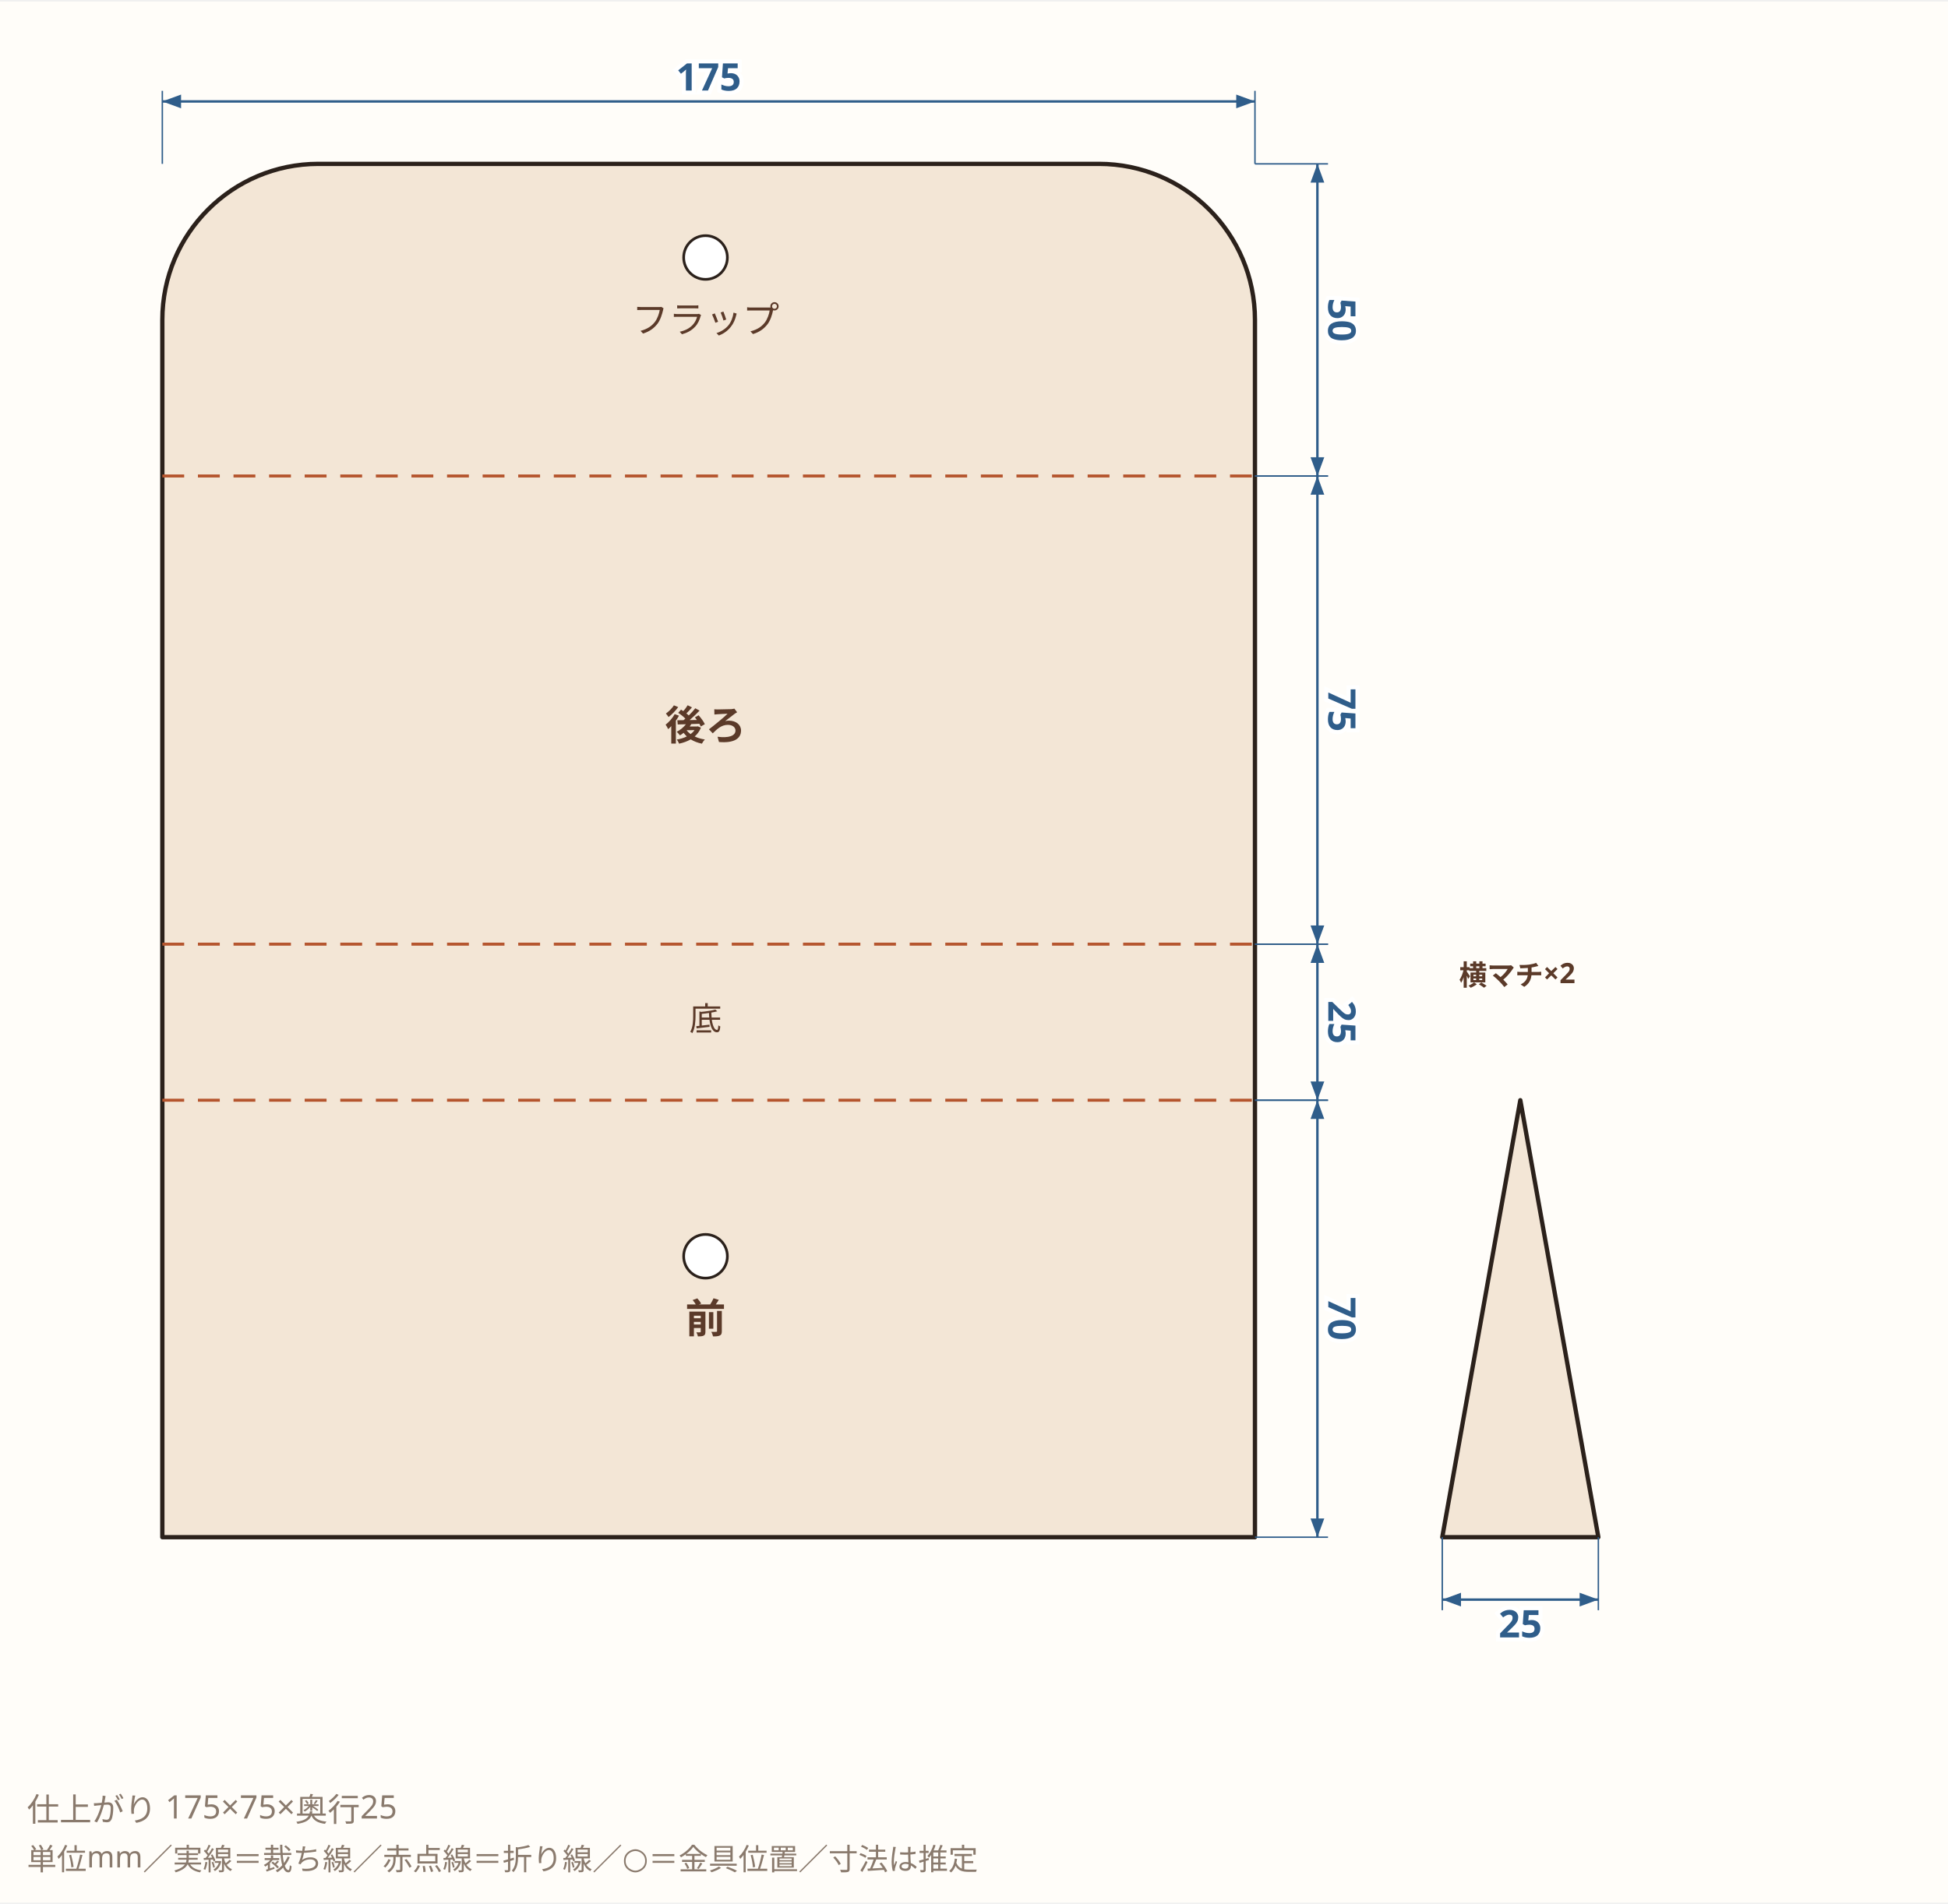
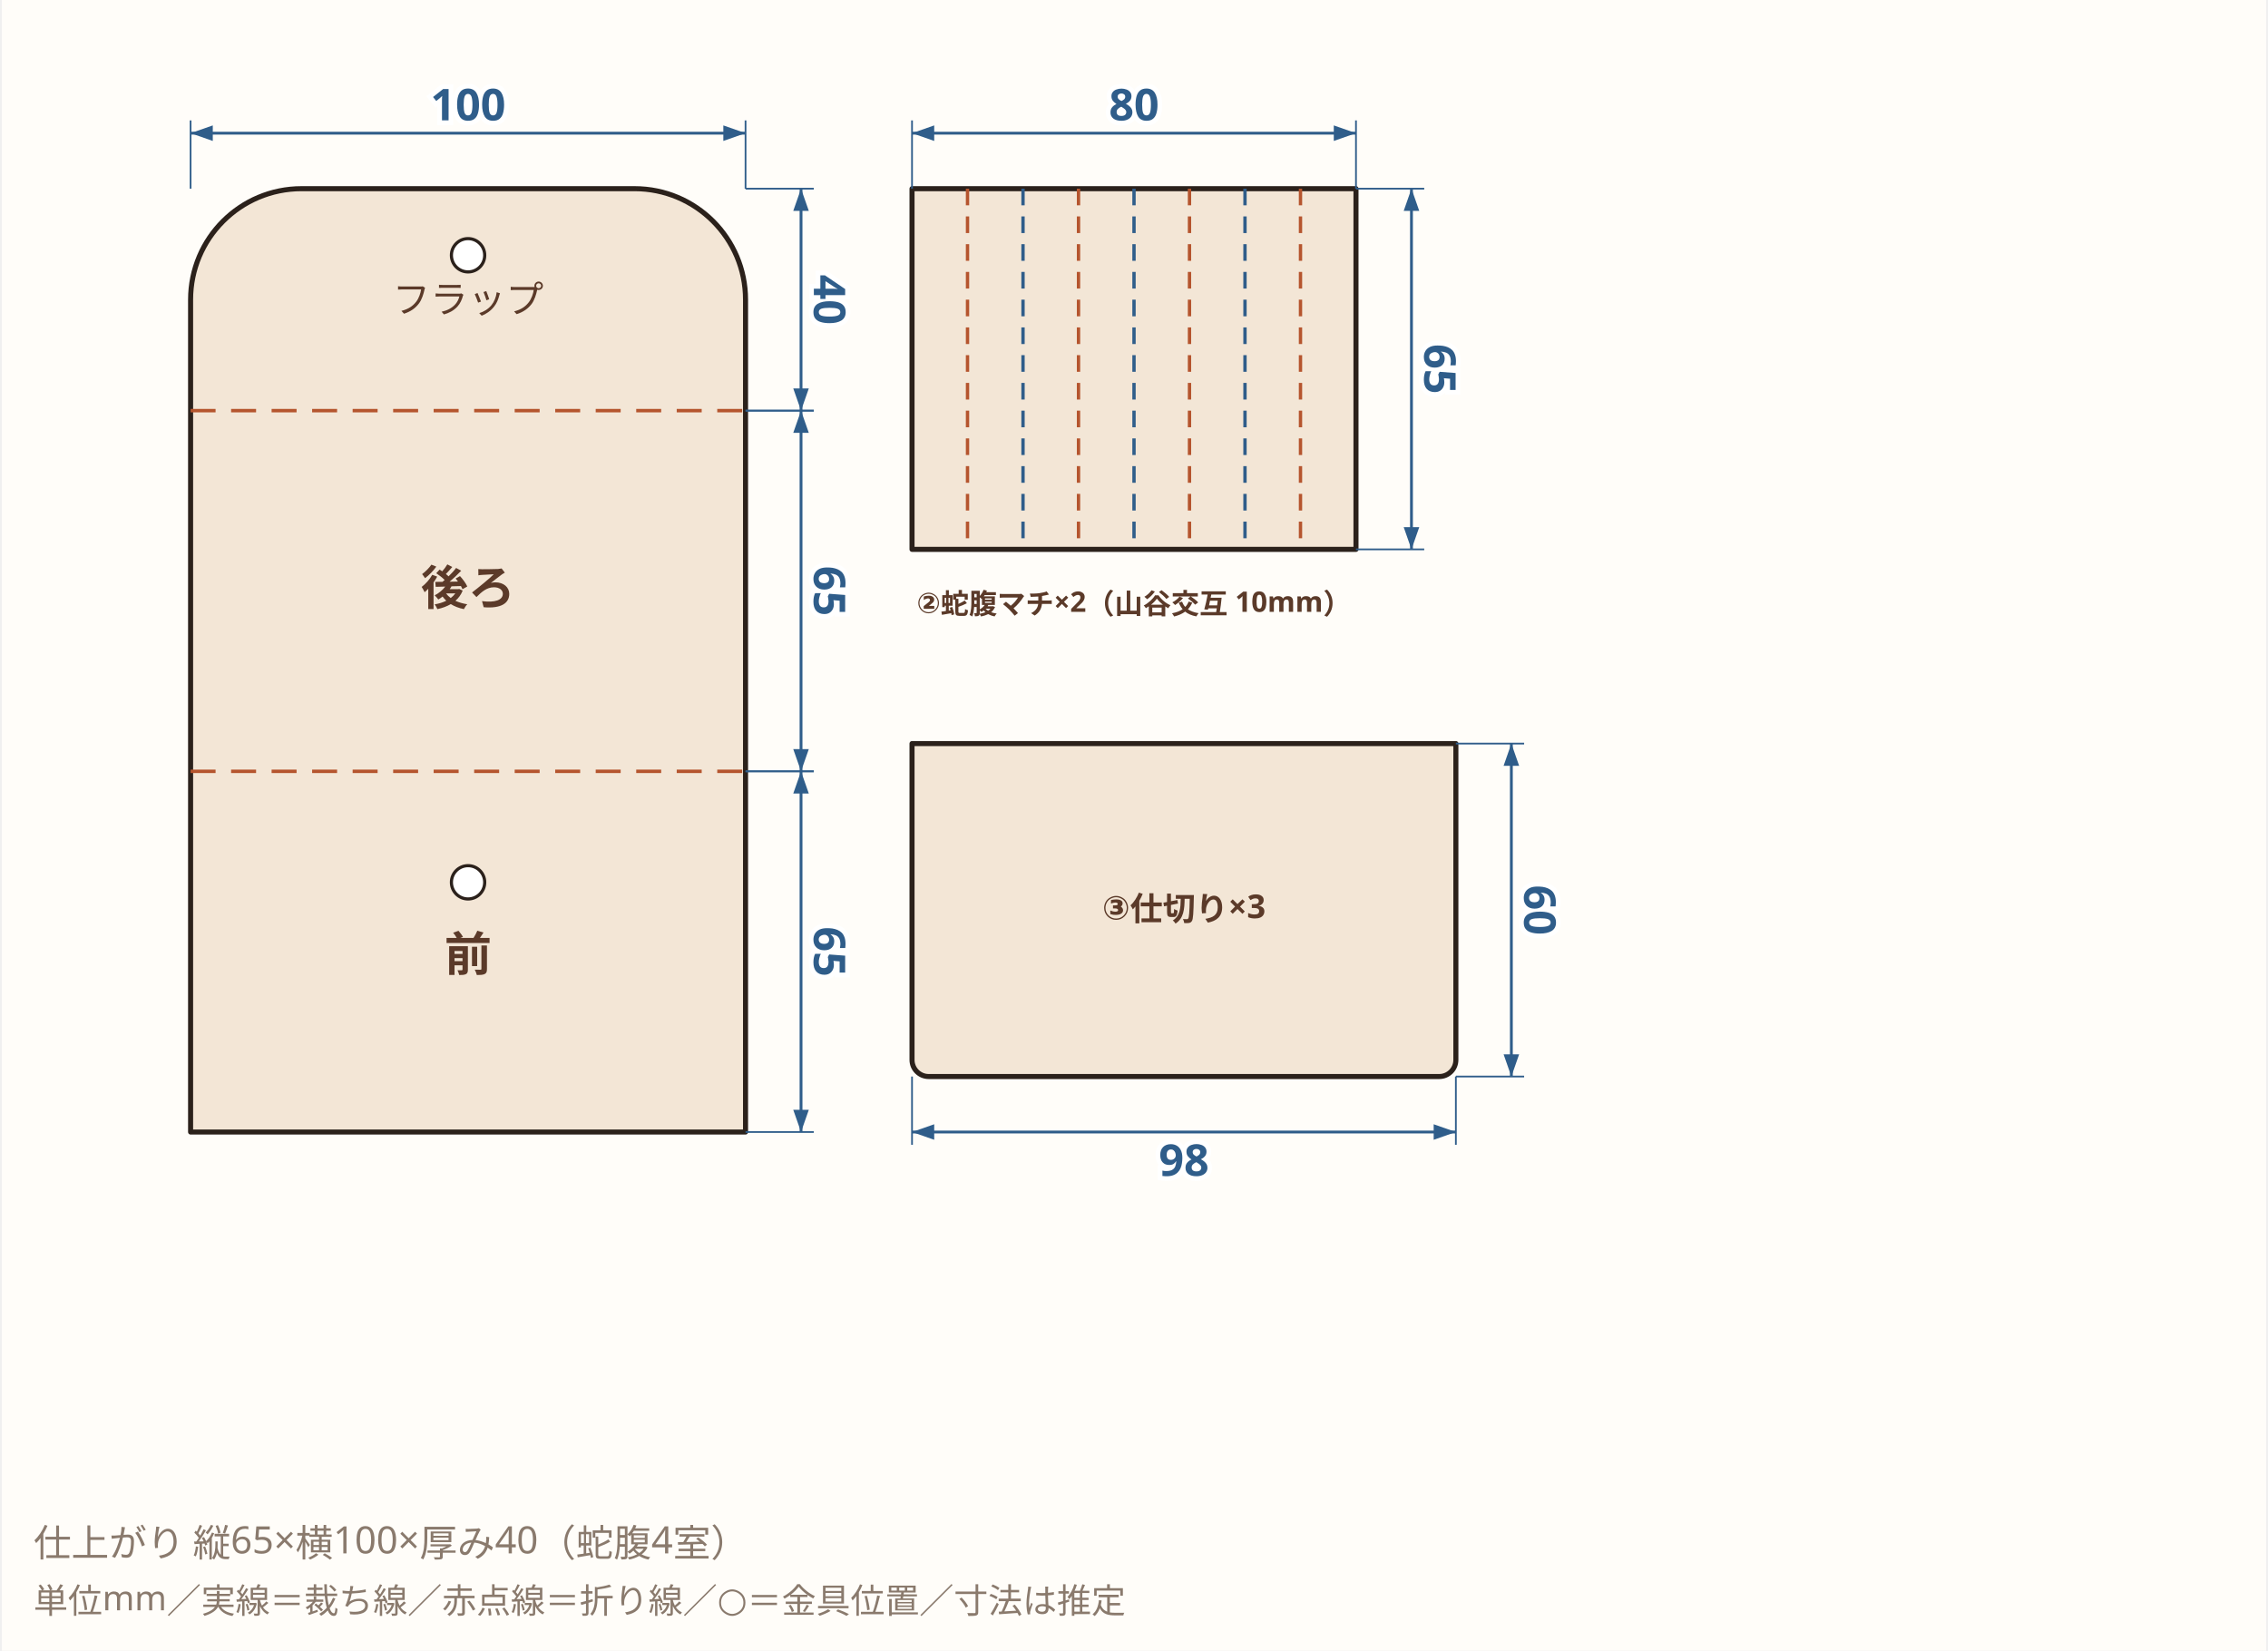
- <svg xmlns="http://www.w3.org/2000/svg" viewBox="-26.0 -26.0 312.0 304.5" width="312" height="305">
-   <rect x="-26.0" y="-26.0" width="312.0" height="304.533" fill="#fffdf9" />
-   <path d="M25,0 L150,0 A25,25 0 0 1 175,25 L175,220 L0,220 L0,25 A25,25 0 0 1 25,0 Z" fill="#f3e6d6" stroke="#2b211b" stroke-width="0.69" stroke-linejoin="round" />
-   <line x1="0" y1="50" x2="175" y2="50" stroke="#b5552e" stroke-width="0.48" stroke-dasharray="3.5 2.2" />
-   <line x1="0" y1="125" x2="175" y2="125" stroke="#b5552e" stroke-width="0.48" stroke-dasharray="3.5 2.2" />
-   <line x1="0" y1="150" x2="175" y2="150" stroke="#b5552e" stroke-width="0.48" stroke-dasharray="3.5 2.2" />
-   <text x="87.0" y="25.0" font-size="5.9" fill="#5b3a29" text-anchor="middle" dominant-baseline="middle" font-weight="400" font-family="sans-serif">フラップ</text>
-   <text x="87.0" y="90.0" font-size="6.5" fill="#5b3a29" text-anchor="middle" dominant-baseline="middle" font-weight="700" font-family="sans-serif">後ろ</text>
-   <text x="87.0" y="137.0" font-size="5.2" fill="#5b3a29" text-anchor="middle" dominant-baseline="middle" font-weight="400" font-family="sans-serif">底</text>
-   <text x="87.0" y="185.0" font-size="6.5" fill="#5b3a29" text-anchor="middle" dominant-baseline="middle" font-weight="700" font-family="sans-serif">前</text>
-   <circle cx="87" cy="15" r="3.5" fill="#fff" stroke="#2b211b" stroke-width="0.43" />
-   <circle cx="87" cy="175" r="3.5" fill="#fff" stroke="#2b211b" stroke-width="0.43" />
-   <line x1="0.0" y1="0.0" x2="0.0" y2="-11.7" stroke="#2f5d8a" stroke-width="0.23" />
-   <line x1="175.0" y1="0.0" x2="175.0" y2="-11.7" stroke="#2f5d8a" stroke-width="0.23" />
-   <line x1="0.0" y1="-10.0" x2="175.0" y2="-10.0" stroke="#2f5d8a" stroke-width="0.39" />
-   <path d="M0.0,-10.0 L3.0,-8.9 L3.0,-11.1 Z" fill="#2f5d8a" />
-   <path d="M175.0,-10.0 L172.0,-8.9 L172.0,-11.1 Z" fill="#2f5d8a" />
-   <text x="87.5" y="-13.9" font-size="6.1" fill="#2f5d8a" text-anchor="middle" dominant-baseline="middle" font-family="sans-serif" font-weight="700" transform="rotate(0.0 87.5 -13.9)" paint-order="stroke" stroke="#fff" stroke-width="1.3">175</text>
-   <line x1="175.0" y1="0.0" x2="186.7" y2="0.0" stroke="#2f5d8a" stroke-width="0.23" />
-   <line x1="175.0" y1="50.0" x2="186.7" y2="50.0" stroke="#2f5d8a" stroke-width="0.23" />
-   <line x1="185.0" y1="0.0" x2="185.0" y2="50.0" stroke="#2f5d8a" stroke-width="0.39" />
-   <path d="M185.0,0.0 L183.9,3.0 L186.1,3.0 Z" fill="#2f5d8a" />
-   <path d="M185.0,50.0 L183.9,47.0 L186.1,47.0 Z" fill="#2f5d8a" />
-   <text x="188.9" y="25.0" font-size="6.1" fill="#2f5d8a" text-anchor="middle" dominant-baseline="middle" font-family="sans-serif" font-weight="700" transform="rotate(90.0 188.9 25.0)" paint-order="stroke" stroke="#fff" stroke-width="1.3">50</text>
-   <line x1="175.0" y1="50.0" x2="186.7" y2="50.0" stroke="#2f5d8a" stroke-width="0.23" />
-   <line x1="175.0" y1="125.0" x2="186.7" y2="125.0" stroke="#2f5d8a" stroke-width="0.23" />
-   <line x1="185.0" y1="50.0" x2="185.0" y2="125.0" stroke="#2f5d8a" stroke-width="0.39" />
-   <path d="M185.0,50.0 L183.9,53.0 L186.1,53.0 Z" fill="#2f5d8a" />
-   <path d="M185.0,125.0 L183.9,122.0 L186.1,122.0 Z" fill="#2f5d8a" />
-   <text x="188.9" y="87.5" font-size="6.1" fill="#2f5d8a" text-anchor="middle" dominant-baseline="middle" font-family="sans-serif" font-weight="700" transform="rotate(90.0 188.9 87.5)" paint-order="stroke" stroke="#fff" stroke-width="1.3">75</text>
-   <line x1="175.0" y1="125.0" x2="186.7" y2="125.0" stroke="#2f5d8a" stroke-width="0.23" />
-   <line x1="175.0" y1="150.0" x2="186.7" y2="150.0" stroke="#2f5d8a" stroke-width="0.23" />
-   <line x1="185.0" y1="125.0" x2="185.0" y2="150.0" stroke="#2f5d8a" stroke-width="0.39" />
-   <path d="M185.0,125.0 L183.9,128.0 L186.1,128.0 Z" fill="#2f5d8a" />
-   <path d="M185.0,150.0 L183.9,147.0 L186.1,147.0 Z" fill="#2f5d8a" />
-   <text x="188.9" y="137.5" font-size="6.1" fill="#2f5d8a" text-anchor="middle" dominant-baseline="middle" font-family="sans-serif" font-weight="700" transform="rotate(90.0 188.9 137.5)" paint-order="stroke" stroke="#fff" stroke-width="1.3">25</text>
-   <line x1="175.0" y1="150.0" x2="186.7" y2="150.0" stroke="#2f5d8a" stroke-width="0.23" />
-   <line x1="175.0" y1="220.0" x2="186.7" y2="220.0" stroke="#2f5d8a" stroke-width="0.23" />
-   <line x1="185.0" y1="150.0" x2="185.0" y2="220.0" stroke="#2f5d8a" stroke-width="0.39" />
-   <path d="M185.0,150.0 L183.9,153.0 L186.1,153.0 Z" fill="#2f5d8a" />
-   <path d="M185.0,220.0 L183.9,217.0 L186.1,217.0 Z" fill="#2f5d8a" />
-   <text x="188.9" y="185.0" font-size="6.1" fill="#2f5d8a" text-anchor="middle" dominant-baseline="middle" font-family="sans-serif" font-weight="700" transform="rotate(90.0 188.9 185.0)" paint-order="stroke" stroke="#fff" stroke-width="1.3">70</text>
-   <path d="M205.0,220.0 L230.0,220.0 L217.5,150.0 Z" fill="#f3e6d6" stroke="#2b211b" stroke-width="0.69" stroke-linejoin="round" />
-   <text x="217.0" y="130.0" font-size="4.5" fill="#5b3a29" text-anchor="middle" dominant-baseline="middle" font-weight="700" font-family="sans-serif">横マチ×2</text>
-   <line x1="205.0" y1="220.0" x2="205.0" y2="231.7" stroke="#2f5d8a" stroke-width="0.23" />
-   <line x1="230.0" y1="220.0" x2="230.0" y2="231.7" stroke="#2f5d8a" stroke-width="0.23" />
-   <line x1="205.0" y1="230.0" x2="230.0" y2="230.0" stroke="#2f5d8a" stroke-width="0.39" />
-   <path d="M205.0,230.0 L208.0,231.1 L208.0,228.9 Z" fill="#2f5d8a" />
-   <path d="M230.0,230.0 L227.0,231.1 L227.0,228.9 Z" fill="#2f5d8a" />
-   <text x="217.5" y="233.9" font-size="6.1" fill="#2f5d8a" text-anchor="middle" dominant-baseline="middle" font-family="sans-serif" font-weight="700" transform="rotate(0.0 217.5 233.9)" paint-order="stroke" stroke="#fff" stroke-width="1.3">25</text>
-   <text x="-21.7" y="265.5" font-size="5.2" fill="#8a7a6d" font-family="sans-serif">仕上がり 175×75×奥行25</text>
-   <text x="-21.7" y="273.3" font-size="4.8" fill="#8a7a6d" font-family="sans-serif">単位mm／実線＝裁ち線／赤点線＝折り線／○＝金具位置／寸法は推定</text>
+ <svg xmlns="http://www.w3.org/2000/svg" viewBox="-34.0 -34.0 408.0 297.5" width="408" height="297">
+   <rect x="-34.0" y="-34.0" width="408.0" height="297.467" fill="#fffdf9" />
+   <path d="M20,0 L80,0 A20,20 0 0 1 100,20 L100,170 L0,170 L0,20 A20,20 0 0 1 20,0 Z" fill="#f3e6d6" stroke="#2b211b" stroke-width="0.91" stroke-linejoin="round" />
+   <line x1="0" y1="40" x2="100" y2="40" stroke="#b5552e" stroke-width="0.62" stroke-dasharray="4.5 2.8" />
+   <line x1="0" y1="105" x2="100" y2="105" stroke="#b5552e" stroke-width="0.62" stroke-dasharray="4.5 2.8" />
+   <text x="50.0" y="20.0" font-size="6.8" fill="#5b3a29" text-anchor="middle" dominant-baseline="middle" font-weight="400" font-family="sans-serif">フラップ</text>
+   <text x="50.0" y="72.0" font-size="8.5" fill="#5b3a29" text-anchor="middle" dominant-baseline="middle" font-weight="700" font-family="sans-serif">後ろ</text>
+   <text x="50.0" y="138.0" font-size="8.5" fill="#5b3a29" text-anchor="middle" dominant-baseline="middle" font-weight="700" font-family="sans-serif">前</text>
+   <circle cx="50" cy="12" r="3" fill="#fff" stroke="#2b211b" stroke-width="0.57" />
+   <circle cx="50" cy="125" r="3" fill="#fff" stroke="#2b211b" stroke-width="0.57" />
+   <line x1="0.0" y1="0.0" x2="0.0" y2="-12.3" stroke="#2f5d8a" stroke-width="0.31" />
+   <line x1="100.0" y1="0.0" x2="100.0" y2="-12.3" stroke="#2f5d8a" stroke-width="0.31" />
+   <line x1="0.0" y1="-10.0" x2="100.0" y2="-10.0" stroke="#2f5d8a" stroke-width="0.51" />
+   <path d="M0.0,-10.0 L4.0,-8.6 L4.0,-11.4 Z" fill="#2f5d8a" />
+   <path d="M100.0,-10.0 L96.0,-8.6 L96.0,-11.4 Z" fill="#2f5d8a" />
+   <text x="50.0" y="-15.1" font-size="7.9" fill="#2f5d8a" text-anchor="middle" dominant-baseline="middle" font-family="sans-serif" font-weight="700" transform="rotate(0.0 50.0 -15.1)" paint-order="stroke" stroke="#fff" stroke-width="1.7">100</text>
+   <line x1="100.0" y1="0.0" x2="112.3" y2="0.0" stroke="#2f5d8a" stroke-width="0.31" />
+   <line x1="100.0" y1="40.0" x2="112.3" y2="40.0" stroke="#2f5d8a" stroke-width="0.31" />
+   <line x1="110.0" y1="0.0" x2="110.0" y2="40.0" stroke="#2f5d8a" stroke-width="0.51" />
+   <path d="M110.0,0.0 L108.6,4.0 L111.4,4.0 Z" fill="#2f5d8a" />
+   <path d="M110.0,40.0 L108.6,36.0 L111.4,36.0 Z" fill="#2f5d8a" />
+   <text x="115.1" y="20.0" font-size="7.9" fill="#2f5d8a" text-anchor="middle" dominant-baseline="middle" font-family="sans-serif" font-weight="700" transform="rotate(90.0 115.1 20.0)" paint-order="stroke" stroke="#fff" stroke-width="1.7">40</text>
+   <line x1="100.0" y1="40.0" x2="112.3" y2="40.0" stroke="#2f5d8a" stroke-width="0.31" />
+   <line x1="100.0" y1="105.0" x2="112.3" y2="105.0" stroke="#2f5d8a" stroke-width="0.31" />
+   <line x1="110.0" y1="40.0" x2="110.0" y2="105.0" stroke="#2f5d8a" stroke-width="0.51" />
+   <path d="M110.0,40.0 L108.6,44.0 L111.4,44.0 Z" fill="#2f5d8a" />
+   <path d="M110.0,105.0 L108.6,101.0 L111.4,101.0 Z" fill="#2f5d8a" />
+   <text x="115.1" y="72.5" font-size="7.9" fill="#2f5d8a" text-anchor="middle" dominant-baseline="middle" font-family="sans-serif" font-weight="700" transform="rotate(90.0 115.1 72.5)" paint-order="stroke" stroke="#fff" stroke-width="1.7">65</text>
+   <line x1="100.0" y1="105.0" x2="112.3" y2="105.0" stroke="#2f5d8a" stroke-width="0.31" />
+   <line x1="100.0" y1="170.0" x2="112.3" y2="170.0" stroke="#2f5d8a" stroke-width="0.31" />
+   <line x1="110.0" y1="105.0" x2="110.0" y2="170.0" stroke="#2f5d8a" stroke-width="0.51" />
+   <path d="M110.0,105.0 L108.6,109.0 L111.4,109.0 Z" fill="#2f5d8a" />
+   <path d="M110.0,170.0 L108.6,166.0 L111.4,166.0 Z" fill="#2f5d8a" />
+   <text x="115.1" y="137.5" font-size="7.9" fill="#2f5d8a" text-anchor="middle" dominant-baseline="middle" font-family="sans-serif" font-weight="700" transform="rotate(90.0 115.1 137.5)" paint-order="stroke" stroke="#fff" stroke-width="1.7">65</text>
+   <path d="M130,0 L210,0 L210,65 L130,65 Z" fill="#f3e6d6" stroke="#2b211b" stroke-width="0.91" stroke-linejoin="round" />
+   <line x1="140" y1="0" x2="140" y2="65" stroke="#b5552e" stroke-width="0.6" stroke-dasharray="3 2" />
+   <line x1="150" y1="0" x2="150" y2="65" stroke="#2f5d8a" stroke-width="0.6" stroke-dasharray="3 2" />
+   <line x1="160" y1="0" x2="160" y2="65" stroke="#b5552e" stroke-width="0.6" stroke-dasharray="3 2" />
+   <line x1="170" y1="0" x2="170" y2="65" stroke="#2f5d8a" stroke-width="0.6" stroke-dasharray="3 2" />
+   <line x1="180" y1="0" x2="180" y2="65" stroke="#b5552e" stroke-width="0.6" stroke-dasharray="3 2" />
+   <line x1="190" y1="0" x2="190" y2="65" stroke="#2f5d8a" stroke-width="0.6" stroke-dasharray="3 2" />
+   <line x1="200" y1="0" x2="200" y2="65" stroke="#b5552e" stroke-width="0.6" stroke-dasharray="3 2" />
+   <text x="170.0" y="75.0" font-size="5.1" fill="#5b3a29" text-anchor="middle" dominant-baseline="middle" font-weight="700" font-family="sans-serif">②蛇腹マチ×2（山谷交互 10mm）</text>
+   <line x1="130.0" y1="0.0" x2="130.0" y2="-12.3" stroke="#2f5d8a" stroke-width="0.31" />
+   <line x1="210.0" y1="0.0" x2="210.0" y2="-12.3" stroke="#2f5d8a" stroke-width="0.31" />
+   <line x1="130.0" y1="-10.0" x2="210.0" y2="-10.0" stroke="#2f5d8a" stroke-width="0.51" />
+   <path d="M130.0,-10.0 L134.0,-8.6 L134.0,-11.4 Z" fill="#2f5d8a" />
+   <path d="M210.0,-10.0 L206.0,-8.6 L206.0,-11.4 Z" fill="#2f5d8a" />
+   <text x="170.0" y="-15.1" font-size="7.9" fill="#2f5d8a" text-anchor="middle" dominant-baseline="middle" font-family="sans-serif" font-weight="700" transform="rotate(0.0 170.0 -15.1)" paint-order="stroke" stroke="#fff" stroke-width="1.7">80</text>
+   <line x1="210.0" y1="0.0" x2="222.3" y2="0.0" stroke="#2f5d8a" stroke-width="0.31" />
+   <line x1="210.0" y1="65.0" x2="222.3" y2="65.0" stroke="#2f5d8a" stroke-width="0.31" />
+   <line x1="220.0" y1="0.0" x2="220.0" y2="65.0" stroke="#2f5d8a" stroke-width="0.51" />
+   <path d="M220.0,0.0 L218.6,4.0 L221.4,4.0 Z" fill="#2f5d8a" />
+   <path d="M220.0,65.0 L218.6,61.0 L221.4,61.0 Z" fill="#2f5d8a" />
+   <text x="225.1" y="32.5" font-size="7.9" fill="#2f5d8a" text-anchor="middle" dominant-baseline="middle" font-family="sans-serif" font-weight="700" transform="rotate(90.0 225.1 32.5)" paint-order="stroke" stroke="#fff" stroke-width="1.7">65</text>
+   <path d="M130,100 L228,100 L228,157 A3,3 0 0 1 225,160 L133,160 A3,3 0 0 1 130,157 L130,100 Z" fill="#f3e6d6" stroke="#2b211b" stroke-width="0.91" stroke-linejoin="round" />
+   <text x="179.0" y="130.0" font-size="5.9" fill="#5b3a29" text-anchor="middle" dominant-baseline="middle" font-weight="700" font-family="sans-serif">③仕切り×3</text>
+   <line x1="228.0" y1="100.0" x2="240.3" y2="100.0" stroke="#2f5d8a" stroke-width="0.31" />
+   <line x1="228.0" y1="160.0" x2="240.3" y2="160.0" stroke="#2f5d8a" stroke-width="0.31" />
+   <line x1="238.0" y1="100.0" x2="238.0" y2="160.0" stroke="#2f5d8a" stroke-width="0.51" />
+   <path d="M238.0,100.0 L236.6,104.0 L239.4,104.0 Z" fill="#2f5d8a" />
+   <path d="M238.0,160.0 L236.6,156.0 L239.4,156.0 Z" fill="#2f5d8a" />
+   <text x="243.1" y="130.0" font-size="7.9" fill="#2f5d8a" text-anchor="middle" dominant-baseline="middle" font-family="sans-serif" font-weight="700" transform="rotate(90.0 243.1 130.0)" paint-order="stroke" stroke="#fff" stroke-width="1.7">60</text>
+   <line x1="130.0" y1="160.0" x2="130.0" y2="172.3" stroke="#2f5d8a" stroke-width="0.31" />
+   <line x1="228.0" y1="160.0" x2="228.0" y2="172.3" stroke="#2f5d8a" stroke-width="0.31" />
+   <line x1="130.0" y1="170.0" x2="228.0" y2="170.0" stroke="#2f5d8a" stroke-width="0.51" />
+   <path d="M130.0,170.0 L134.0,171.4 L134.0,168.6 Z" fill="#2f5d8a" />
+   <path d="M228.0,170.0 L224.0,171.4 L224.0,168.6 Z" fill="#2f5d8a" />
+   <text x="179.0" y="175.1" font-size="7.9" fill="#2f5d8a" text-anchor="middle" dominant-baseline="middle" font-family="sans-serif" font-weight="700" transform="rotate(0.0 179.0 175.1)" paint-order="stroke" stroke="#fff" stroke-width="1.7">98</text>
+   <text x="-28.3" y="246.5" font-size="6.8" fill="#8a7a6d" font-family="sans-serif">仕上がり 縦65×横100×厚み40（蛇腹4室）</text>
+   <text x="-28.3" y="256.7" font-size="6.2" fill="#8a7a6d" font-family="sans-serif">単位mm／実線＝裁ち線／赤点線＝折り線／○＝金具位置／寸法は推定</text>
</svg>
